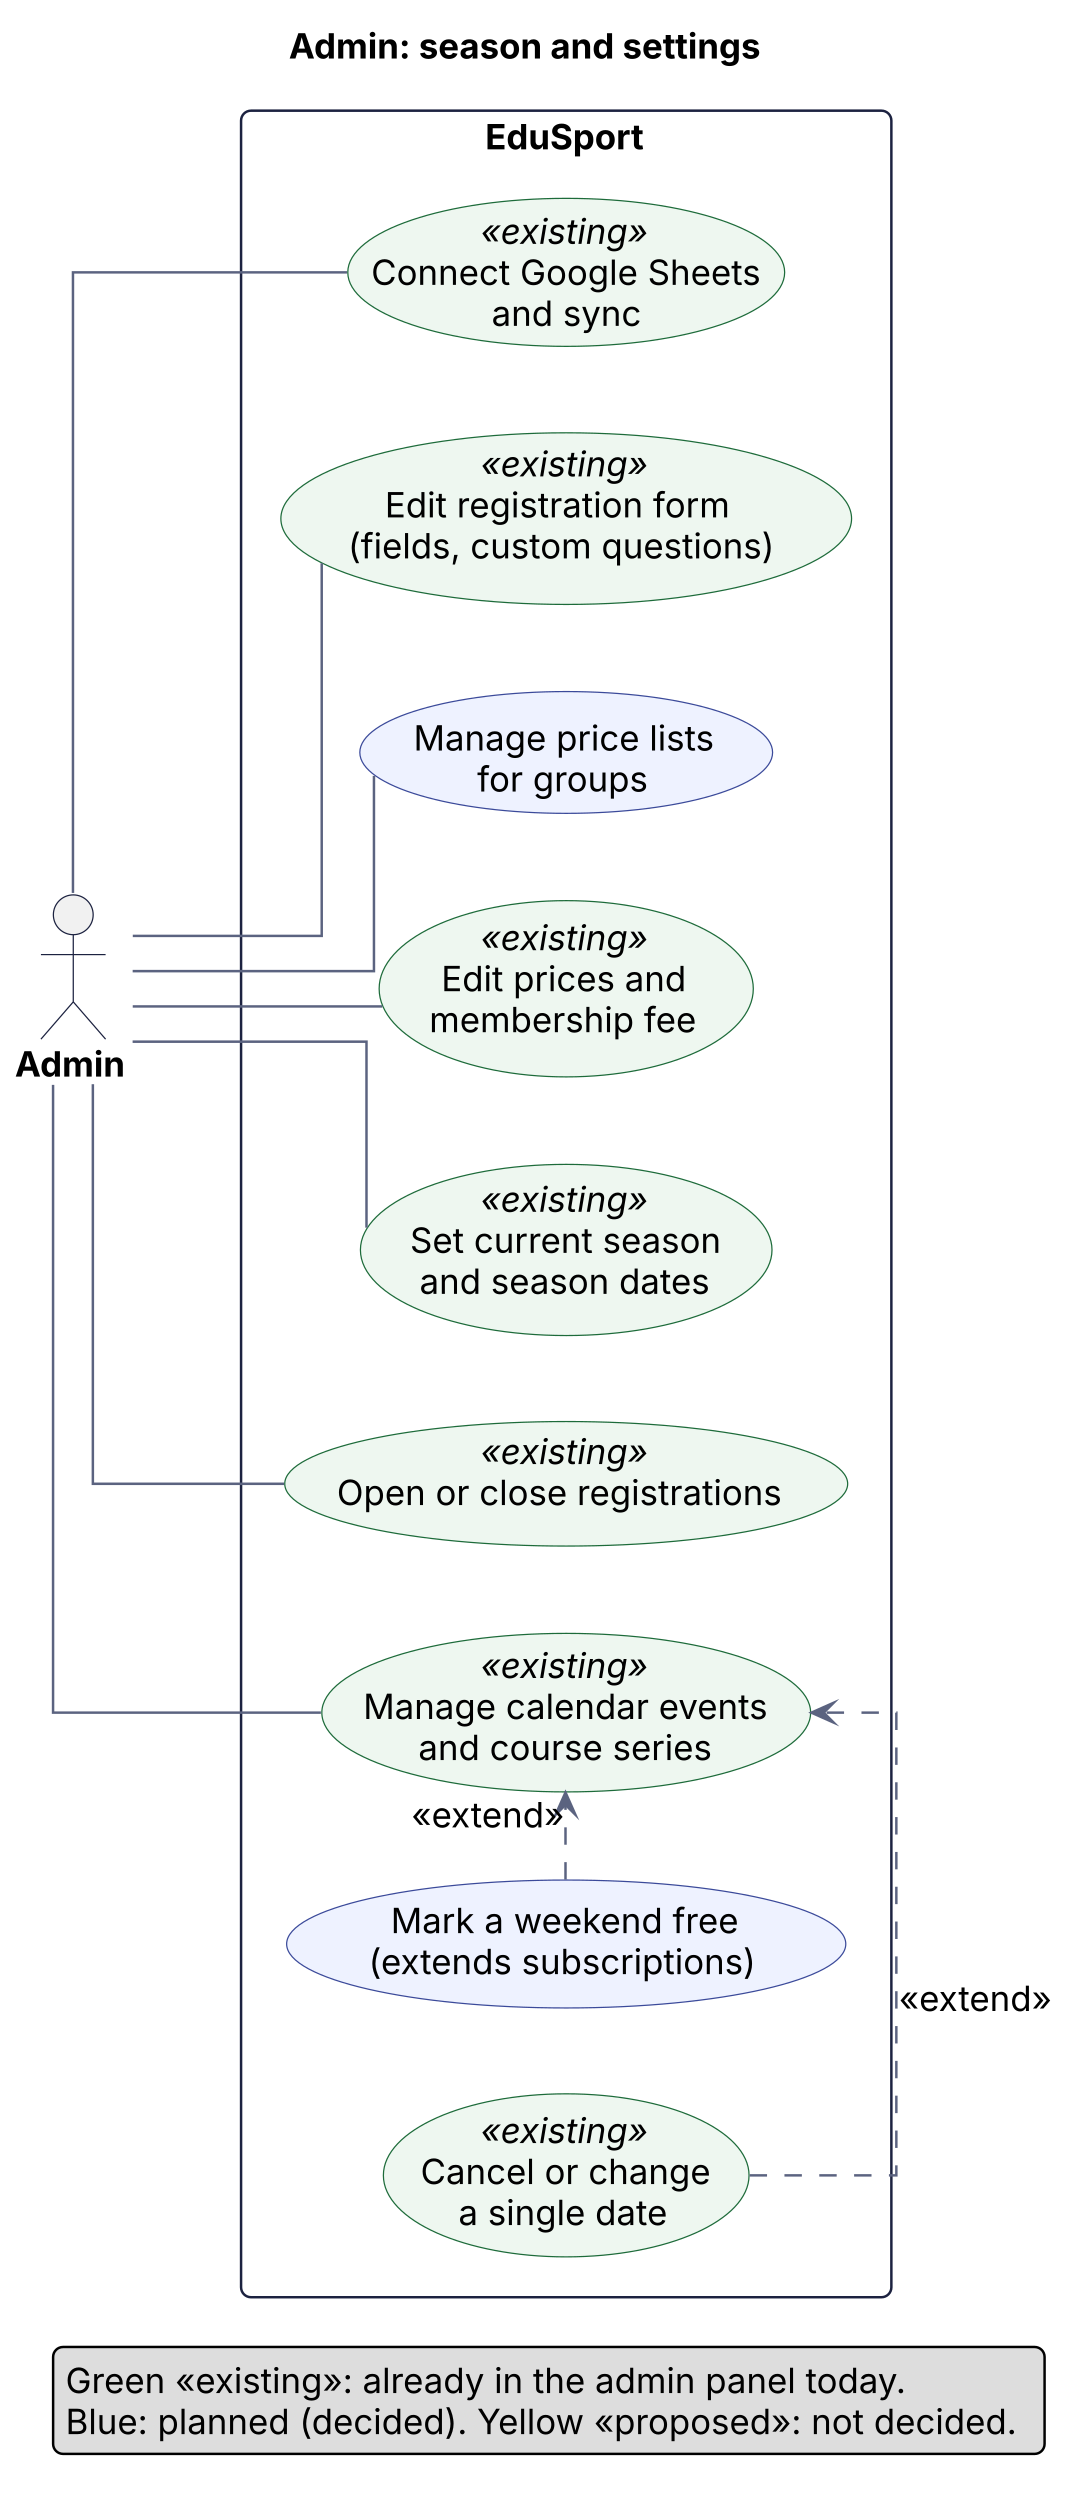
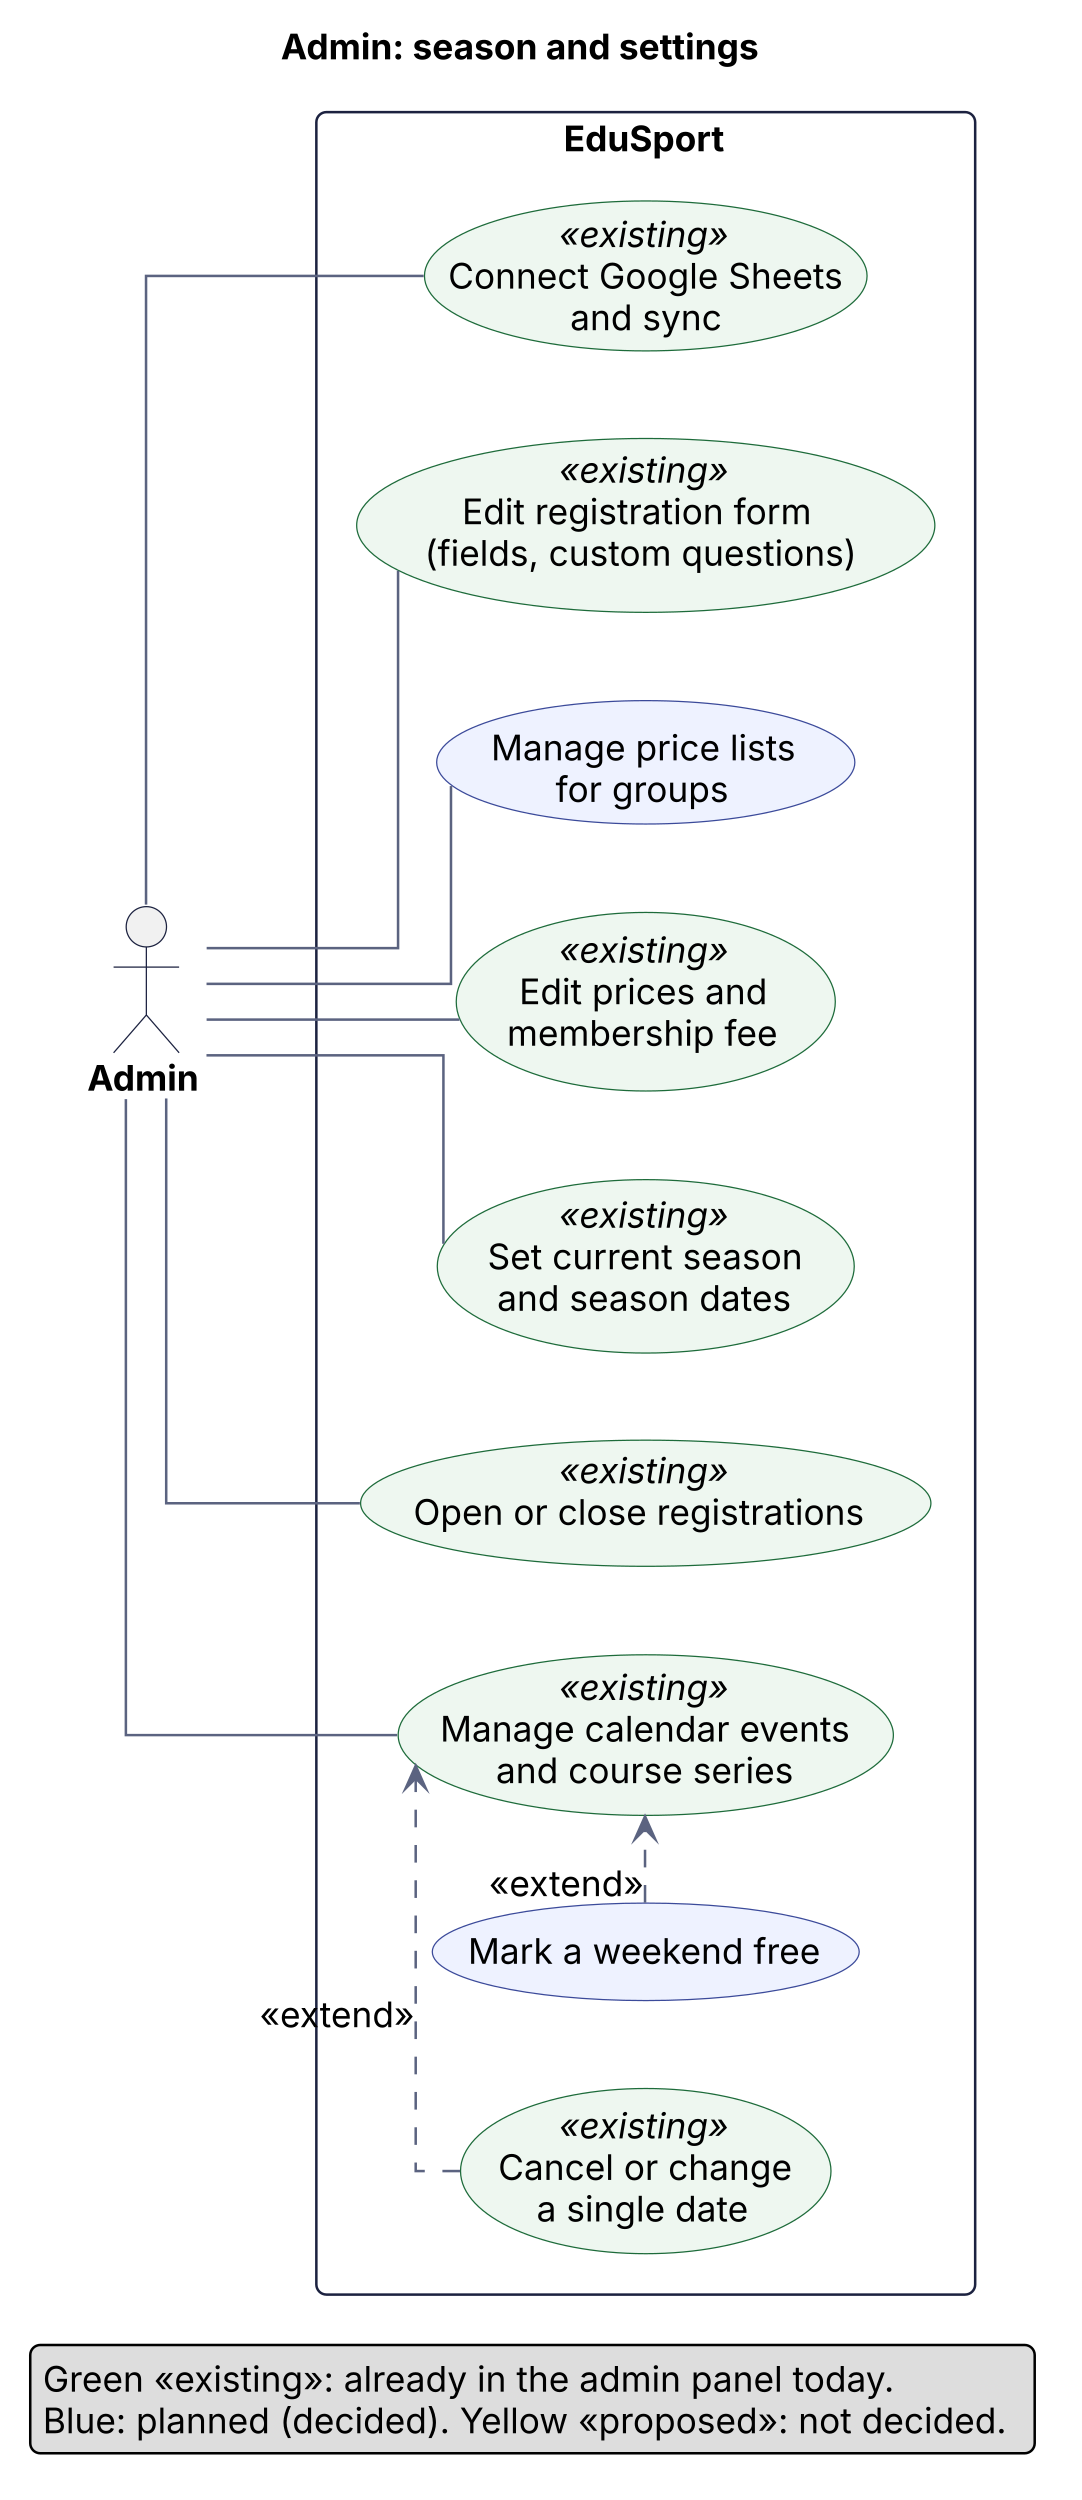
- <svg xmlns="http://www.w3.org/2000/svg" version="1.1" data-diagram-type="DESCRIPTION" style="width:438px;height:1005px;background:#FFFFFF;" width="438px" height="1005px" viewBox="0 0 438 1005" zoomAndPan="magnify" preserveAspectRatio="none" contentStyleType="text/css">
+ <svg xmlns="http://www.w3.org/2000/svg" version="1.1" data-diagram-type="DESCRIPTION" style="width:429px;height:992px;background:#FFFFFF;" width="429px" height="992px" viewBox="0 0 429 992" zoomAndPan="magnify" preserveAspectRatio="none" contentStyleType="text/css">
  <defs />
  <g font-family="sans-serif" lengthAdjust="spacing">
    <g class="title" data-source-line="3">
-       <text x="116.122" y="23.535" fill="#000" font-size="14" textLength="199.678" font-weight="700" font-family="Inter">Admin: season and settings</text>
+       <text x="111.445" y="23.535" fill="#000" font-size="14" textLength="199.678" font-weight="700" font-family="Inter">Admin: season and settings</text>
    </g>
    <g class="cluster" data-qualified-name="EduSport" id="ent0002" data-source-line="5">
-       <rect x="96.91" y="44.488" width="261.42" height="879" fill="none" style="stroke:#1C2240;stroke-width:1;" rx="4" ry="4" />
-       <text x="195.054" y="60.023" fill="#000" font-size="14" textLength="65.133" font-weight="700" font-family="Inter">EduSport</text>
+       <rect x="125.529" y="44.488" width="261.42" height="866" fill="none" style="stroke:#1C2240;stroke-width:1;" rx="4" ry="4" />
+       <text x="223.673" y="60.023" fill="#000" font-size="14" textLength="65.133" font-weight="700" font-family="Inter">EduSport</text>
    </g>
    <g class="entity" data-qualified-name="EduSport.Open" id="ent0003" data-source-line="6">
-       <ellipse cx="227.617" cy="596.488" rx="113.147" ry="25.029" fill="#EEF7F0" style="stroke:#1D6B3A;stroke-width:0.5;" />
-       <text x="193.147" y="588.553" fill="#000" font-size="14" textLength="68.94" font-style="italic" font-family="Inter">«existing»</text>
-       <text x="135.421" y="605.041" fill="#000" font-size="14" textLength="184.393" font-family="Inter">Open or close registrations</text>
+       <ellipse cx="256.236" cy="596.488" rx="113.147" ry="25.029" fill="#EEF7F0" style="stroke:#1D6B3A;stroke-width:0.5;" />
+       <text x="221.766" y="588.553" fill="#000" font-size="14" textLength="68.94" font-style="italic" font-family="Inter">«existing»</text>
+       <text x="164.04" y="605.041" fill="#000" font-size="14" textLength="184.393" font-family="Inter">Open or close registrations</text>
    </g>
    <g class="entity" data-qualified-name="EduSport.Season" id="ent0004" data-source-line="7">
-       <ellipse cx="227.617" cy="502.485" rx="82.727" ry="34.407" fill="#EEF7F0" style="stroke:#1D6B3A;stroke-width:0.5;" />
-       <text x="193.147" y="487.154" fill="#000" font-size="14" textLength="68.94" font-style="italic" font-family="Inter">«existing»</text>
-       <text x="164.833" y="503.642" fill="#000" font-size="14" textLength="125.569" font-family="Inter">Set current season</text>
-       <text x="168.668" y="520.13" fill="#000" font-size="14" textLength="117.899" font-family="Inter">and season dates</text>
+       <ellipse cx="256.237" cy="502.485" rx="82.727" ry="34.407" fill="#EEF7F0" style="stroke:#1D6B3A;stroke-width:0.5;" />
+       <text x="221.766" y="487.154" fill="#000" font-size="14" textLength="68.94" font-style="italic" font-family="Inter">«existing»</text>
+       <text x="193.452" y="503.642" fill="#000" font-size="14" textLength="125.569" font-family="Inter">Set current season</text>
+       <text x="197.287" y="520.13" fill="#000" font-size="14" textLength="117.899" font-family="Inter">and season dates</text>
    </g>
    <g class="entity" data-qualified-name="EduSport.Price" id="ent0005" data-source-line="8">
-       <ellipse cx="227.623" cy="397.485" rx="75.203" ry="35.427" fill="#EEF7F0" style="stroke:#1D6B3A;stroke-width:0.5;" />
-       <text x="193.153" y="381.98" fill="#000" font-size="14" textLength="68.94" font-style="italic" font-family="Inter">«existing»</text>
-       <text x="177.389" y="398.469" fill="#000" font-size="14" textLength="100.468" font-family="Inter">Edit prices and</text>
-       <text x="172.553" y="414.957" fill="#000" font-size="14" textLength="110.141" font-family="Inter">membership fee</text>
+       <ellipse cx="256.243" cy="397.485" rx="75.203" ry="35.427" fill="#EEF7F0" style="stroke:#1D6B3A;stroke-width:0.5;" />
+       <text x="221.772" y="381.98" fill="#000" font-size="14" textLength="68.94" font-style="italic" font-family="Inter">«existing»</text>
+       <text x="206.009" y="398.469" fill="#000" font-size="14" textLength="100.468" font-family="Inter">Edit prices and</text>
+       <text x="201.172" y="414.957" fill="#000" font-size="14" textLength="110.141" font-family="Inter">membership fee</text>
    </g>
    <g class="entity" data-qualified-name="EduSport.PList" id="ent0006" data-source-line="9">
-       <ellipse cx="227.616" cy="302.489" rx="82.966" ry="24.481" fill="#EEF2FF" style="stroke:#3B4A9A;stroke-width:0.5;" />
-       <text x="166.236" y="301.709" fill="#000" font-size="14" textLength="122.76" font-family="Inter">Manage price lists</text>
-       <text x="191.816" y="318.197" fill="#000" font-size="14" textLength="71.6" font-family="Inter">for groups</text>
+       <ellipse cx="256.235" cy="302.489" rx="82.966" ry="24.481" fill="#EEF2FF" style="stroke:#3B4A9A;stroke-width:0.5;" />
+       <text x="194.855" y="301.709" fill="#000" font-size="14" textLength="122.76" font-family="Inter">Manage price lists</text>
+       <text x="220.435" y="318.197" fill="#000" font-size="14" textLength="71.6" font-family="Inter">for groups</text>
    </g>
    <g class="entity" data-qualified-name="EduSport.Cal" id="ent0007" data-source-line="10">
-       <ellipse cx="227.624" cy="688.484" rx="98.244" ry="31.865" fill="#EEF7F0" style="stroke:#1D6B3A;stroke-width:0.5;" />
-       <text x="193.154" y="674.563" fill="#000" font-size="14" textLength="68.94" font-style="italic" font-family="Inter">«existing»</text>
-       <text x="146.017" y="691.052" fill="#000" font-size="14" textLength="163.215" font-family="Inter">Manage calendar events</text>
-       <text x="168.193" y="707.54" fill="#000" font-size="14" textLength="118.863" font-family="Inter">and course series</text>
+       <ellipse cx="256.244" cy="688.484" rx="98.244" ry="31.865" fill="#EEF7F0" style="stroke:#1D6B3A;stroke-width:0.5;" />
+       <text x="221.773" y="674.563" fill="#000" font-size="14" textLength="68.94" font-style="italic" font-family="Inter">«existing»</text>
+       <text x="174.636" y="691.052" fill="#000" font-size="14" textLength="163.215" font-family="Inter">Manage calendar events</text>
+       <text x="196.812" y="707.54" fill="#000" font-size="14" textLength="118.863" font-family="Inter">and course series</text>
    </g>
    <g class="entity" data-qualified-name="EduSport.Occ" id="ent0008" data-source-line="11">
-       <ellipse cx="227.617" cy="874.492" rx="73.497" ry="32.774" fill="#EEF7F0" style="stroke:#1D6B3A;stroke-width:0.5;" />
-       <text x="193.147" y="861.509" fill="#000" font-size="14" textLength="68.94" font-style="italic" font-family="Inter">«existing»</text>
-       <text x="169.057" y="877.997" fill="#000" font-size="14" textLength="117.12" font-family="Inter">Cancel or change</text>
-       <text x="184.308" y="894.485" fill="#000" font-size="14" textLength="86.618" font-family="Inter">a single date</text>
+       <ellipse cx="256.236" cy="861.492" rx="73.497" ry="32.774" fill="#EEF7F0" style="stroke:#1D6B3A;stroke-width:0.5;" />
+       <text x="221.766" y="848.509" fill="#000" font-size="14" textLength="68.94" font-style="italic" font-family="Inter">«existing»</text>
+       <text x="197.676" y="864.997" fill="#000" font-size="14" textLength="117.12" font-family="Inter">Cancel or change</text>
+       <text x="212.927" y="881.485" fill="#000" font-size="14" textLength="86.618" font-family="Inter">a single date</text>
    </g>
    <g class="entity" data-qualified-name="EduSport.Free" id="ent0009" data-source-line="12">
-       <ellipse cx="227.617" cy="781.489" rx="112.387" ry="25.711" fill="#EEF2FF" style="stroke:#3B4A9A;stroke-width:0.5;" />
-       <text x="157.084" y="777.118" fill="#000" font-size="14" textLength="141.066" font-family="Inter">Mark a weekend free</text>
-       <text x="148.201" y="793.607" fill="#000" font-size="14" textLength="158.833" font-family="Inter">(extends subscriptions)</text>
+       <ellipse cx="256.234" cy="774.487" rx="84.695" ry="19.339" fill="#EEF2FF" style="stroke:#3B4A9A;stroke-width:0.5;" />
+       <text x="185.701" y="779.231" fill="#000" font-size="14" textLength="141.066" font-family="Inter">Mark a weekend free</text>
    </g>
    <g class="entity" data-qualified-name="EduSport.Form" id="ent0010" data-source-line="13">
-       <ellipse cx="227.619" cy="208.486" rx="114.709" ry="34.498" fill="#EEF7F0" style="stroke:#1D6B3A;stroke-width:0.5;" />
-       <text x="193.149" y="191.514" fill="#000" font-size="14" textLength="68.94" font-style="italic" font-family="Inter">«existing»</text>
-       <text x="154.72" y="208.002" fill="#000" font-size="14" textLength="145.797" font-family="Inter">Edit registration form</text>
-       <text x="139.904" y="224.49" fill="#000" font-size="14" textLength="175.431" font-family="Inter">(fields, custom questions)</text>
+       <ellipse cx="256.238" cy="208.486" rx="114.709" ry="34.498" fill="#EEF7F0" style="stroke:#1D6B3A;stroke-width:0.5;" />
+       <text x="221.768" y="191.514" fill="#000" font-size="14" textLength="68.94" font-style="italic" font-family="Inter">«existing»</text>
+       <text x="183.34" y="208.002" fill="#000" font-size="14" textLength="145.797" font-family="Inter">Edit registration form</text>
+       <text x="168.523" y="224.49" fill="#000" font-size="14" textLength="175.431" font-family="Inter">(fields, custom questions)</text>
    </g>
    <g class="entity" data-qualified-name="EduSport.Sheets" id="ent0011" data-source-line="14">
-       <ellipse cx="227.621" cy="109.489" rx="87.811" ry="29.751" fill="#EEF7F0" style="stroke:#1D6B3A;stroke-width:0.5;" />
-       <text x="193.151" y="98.036" fill="#000" font-size="14" textLength="68.94" font-style="italic" font-family="Inter">«existing»</text>
-       <text x="149.209" y="114.524" fill="#000" font-size="14" textLength="156.823" font-family="Inter">Connect Google Sheets</text>
-       <text x="197.635" y="131.012" fill="#000" font-size="14" textLength="59.972" font-family="Inter">and sync</text>
+       <ellipse cx="256.24" cy="109.489" rx="87.811" ry="29.751" fill="#EEF7F0" style="stroke:#1D6B3A;stroke-width:0.5;" />
+       <text x="221.77" y="98.036" fill="#000" font-size="14" textLength="68.94" font-style="italic" font-family="Inter">«existing»</text>
+       <text x="177.829" y="114.524" fill="#000" font-size="14" textLength="156.823" font-family="Inter">Connect Google Sheets</text>
+       <text x="226.254" y="131.012" fill="#000" font-size="14" textLength="59.972" font-family="Inter">and sync</text>
    </g>
    <g class="entity" data-qualified-name="A" id="ent0001" data-source-line="4">
-       <ellipse cx="29.454" cy="367.748" rx="8" ry="8" fill="#F1F1F1" style="stroke:#1C2240;stroke-width:0.5;" />
-       <path d="M29.454,375.748 L29.454,402.748 M16.454,383.748 L42.454,383.748 M29.454,402.748 L16.454,417.748 M29.454,402.748 L42.454,417.748" style="stroke:#1C2240;stroke-width:0.5;" fill="none" />
-       <text x="6" y="432.783" fill="#000" font-size="14" textLength="46.908" font-weight="700" font-family="Inter">Admin</text>
+       <ellipse cx="58.073" cy="367.748" rx="8" ry="8" fill="#F1F1F1" style="stroke:#1C2240;stroke-width:0.5;" />
+       <path d="M58.073,375.748 L58.073,402.748 M45.073,383.748 L71.073,383.748 M58.073,402.748 L45.073,417.748 M58.073,402.748 L71.073,417.748" style="stroke:#1C2240;stroke-width:0.5;" fill="none" />
+       <text x="34.619" y="432.783" fill="#000" font-size="14" textLength="46.908" font-weight="700" font-family="Inter">Admin</text>
    </g>
    <g class="link" data-entity-1="ent0001" data-entity-2="ent0003" id="lnk12" data-source-line="16" data-link-type="association">
-       <path d="M37.33,435.858 C37.33,493.688 37.33,596.488 37.33,596.488 C37.33,596.488 73.42,596.488 114.18,596.488" style="stroke:#5B6380;stroke-width:1;" fill="none" id="A-Open" />
+       <path d="M65.949,435.858 C65.949,493.688 65.949,596.488 65.949,596.488 C65.949,596.488 102.039,596.488 142.799,596.488" style="stroke:#5B6380;stroke-width:1;" fill="none" id="A-Open" />
    </g>
    <g class="link" data-entity-1="ent0001" data-entity-2="ent0004" id="lnk13" data-source-line="17" data-link-type="association">
-       <path d="M53.31,418.748 C87.75,418.748 147.33,418.748 147.33,418.748 C147.33,418.748 147.33,471.918 147.33,493.528" style="stroke:#5B6380;stroke-width:1;" fill="none" id="A-Season" />
+       <path d="M81.929,418.748 C116.369,418.748 175.949,418.748 175.949,418.748 C175.949,418.748 175.949,471.918 175.949,493.528" style="stroke:#5B6380;stroke-width:1;" fill="none" id="A-Season" />
    </g>
    <g class="link" data-entity-1="ent0001" data-entity-2="ent0005" id="lnk14" data-source-line="18" data-link-type="association">
-       <path d="M53.36,404.578 C78.17,404.578 118.23,404.578 153.69,404.578" style="stroke:#5B6380;stroke-width:1;" fill="none" id="A-Price" />
+       <path d="M81.979,404.578 C106.789,404.578 146.849,404.578 182.309,404.578" style="stroke:#5B6380;stroke-width:1;" fill="none" id="A-Price" />
    </g>
    <g class="link" data-entity-1="ent0001" data-entity-2="ent0006" id="lnk15" data-source-line="19" data-link-type="association">
-       <path d="M53.33,390.398 C88.56,390.398 150.33,390.398 150.33,390.398 C150.33,390.398 150.33,334.578 150.33,311.898" style="stroke:#5B6380;stroke-width:1;" fill="none" id="A-PList" />
+       <path d="M81.949,390.398 C117.179,390.398 178.949,390.398 178.949,390.398 C178.949,390.398 178.949,334.578 178.949,311.898" style="stroke:#5B6380;stroke-width:1;" fill="none" id="A-PList" />
    </g>
    <g class="link" data-entity-1="ent0001" data-entity-2="ent0007" id="lnk16" data-source-line="20" data-link-type="association">
-       <path d="M21.33,436.128 C21.33,515.288 21.33,688.488 21.33,688.488 C21.33,688.488 75.96,688.488 129,688.488" style="stroke:#5B6380;stroke-width:1;" fill="none" id="A-Cal" />
+       <path d="M49.949,436.128 C49.949,515.288 49.949,688.488 49.949,688.488 C49.949,688.488 104.579,688.488 157.619,688.488" style="stroke:#5B6380;stroke-width:1;" fill="none" id="A-Cal" />
    </g>
    <g class="link" data-entity-1="ent0001" data-entity-2="ent0010" id="lnk17" data-source-line="21" data-link-type="association">
-       <path d="M53.38,376.228 C82.92,376.228 129.33,376.228 129.33,376.228 C129.33,376.228 129.33,269.708 129.33,226.438" style="stroke:#5B6380;stroke-width:1;" fill="none" id="A-Form" />
+       <path d="M81.999,376.228 C111.539,376.228 157.949,376.228 157.949,376.228 C157.949,376.228 157.949,269.708 157.949,226.438" style="stroke:#5B6380;stroke-width:1;" fill="none" id="A-Form" />
    </g>
    <g class="link" data-entity-1="ent0001" data-entity-2="ent0011" id="lnk18" data-source-line="22" data-link-type="association">
-       <path d="M29.33,358.948 C29.33,280.468 29.33,109.488 29.33,109.488 C29.33,109.488 86.53,109.488 139.49,109.488" style="stroke:#5B6380;stroke-width:1;" fill="none" id="A-Sheets" />
+       <path d="M57.949,358.948 C57.949,280.468 57.949,109.488 57.949,109.488 C57.949,109.488 115.149,109.488 168.109,109.488" style="stroke:#5B6380;stroke-width:1;" fill="none" id="A-Sheets" />
    </g>
    <g class="link" data-entity-1="ent0008" data-entity-2="ent0007" id="lnk19" data-source-line="23" data-link-type="dependency">
-       <path d="M301.35,874.488 C331.89,874.488 360.33,874.488 360.33,874.488 C360.33,874.488 360.33,688.488 360.33,688.488 C360.33,688.488 350.7,688.488 331.15,688.488" style="stroke:#5B6380;stroke-width:1;stroke-dasharray:7,7;" fill="none" id="Occ-to-Cal" />
-       <polygon points="326.15,688.488,335.15,692.488,331.15,688.488,335.15,684.488,326.15,688.488" fill="#5B6380" style="stroke:#5B6380;stroke-width:1;stroke-linejoin:miter;stroke-miterlimit:10;" />
-       <text x="361.33" y="808.423" fill="#000" font-size="14" textLength="61.592" font-family="Inter">«extend»</text>
+       <path d="M182.549,861.488 C172.169,861.488 164.949,861.488 164.949,861.488 C164.949,861.488 164.949,745.028 164.949,705.658" style="stroke:#5B6380;stroke-width:1;stroke-dasharray:7,7;" fill="none" id="Occ-to-Cal" />
+       <polygon points="164.949,700.658,160.949,709.658,164.949,705.658,168.949,709.658,164.949,700.658" fill="#5B6380" style="stroke:#5B6380;stroke-width:1;stroke-linejoin:miter;stroke-miterlimit:10;" />
+       <text x="102.949" y="804.403" fill="#000" font-size="14" textLength="61.592" font-family="Inter">«extend»</text>
    </g>
    <g class="link" data-entity-1="ent0009" data-entity-2="ent0007" id="lnk20" data-source-line="24" data-link-type="dependency">
-       <path d="M227.33,755.578 C227.33,744.728 227.33,736.988 227.33,725.548" style="stroke:#5B6380;stroke-width:1;stroke-dasharray:7,7;" fill="none" id="Free-to-Cal" />
-       <polygon points="227.33,720.548,223.33,729.548,227.33,725.548,231.33,729.548,227.33,720.548" fill="#5B6380" style="stroke:#5B6380;stroke-width:1;stroke-linejoin:miter;stroke-miterlimit:10;" />
-       <text x="165.33" y="734.603" fill="#000" font-size="14" textLength="61.592" font-family="Inter">«extend»</text>
+       <path d="M255.949,754.978 C255.949,744.868 255.949,737.258 255.949,725.748" style="stroke:#5B6380;stroke-width:1;stroke-dasharray:7,7;" fill="none" id="Free-to-Cal" />
+       <polygon points="255.949,720.748,251.949,729.748,255.949,725.748,259.949,729.748,255.949,720.748" fill="#5B6380" style="stroke:#5B6380;stroke-width:1;stroke-linejoin:miter;stroke-miterlimit:10;" />
+       <text x="193.949" y="752.393" fill="#000" font-size="14" textLength="61.592" font-family="Inter">«extend»</text>
    </g>
    <g class="legend" data-source-line="25">
-       <rect x="21.353" y="943.488" width="398.568" height="42.977" fill="#DDD" style="stroke:#000;stroke-width:1;" rx="4" ry="4" />
-       <text x="26.353" y="962.023" fill="#000" font-size="14" textLength="349.686" font-family="Inter">Green «existing»: already in the admin panel today.</text>
-       <text x="26.353" y="978.512" fill="#000" font-size="14" textLength="388.568" font-family="Inter">Blue: planned (decided). Yellow «proposed»: not decided.</text>
+       <rect x="12" y="930.488" width="398.568" height="42.977" fill="#DDD" style="stroke:#000;stroke-width:1;" rx="4" ry="4" />
+       <text x="17" y="949.023" fill="#000" font-size="14" textLength="349.686" font-family="Inter">Green «existing»: already in the admin panel today.</text>
+       <text x="17" y="965.512" fill="#000" font-size="14" textLength="388.568" font-family="Inter">Blue: planned (decided). Yellow «proposed»: not decided.</text>
    </g>
  </g>
</svg>
